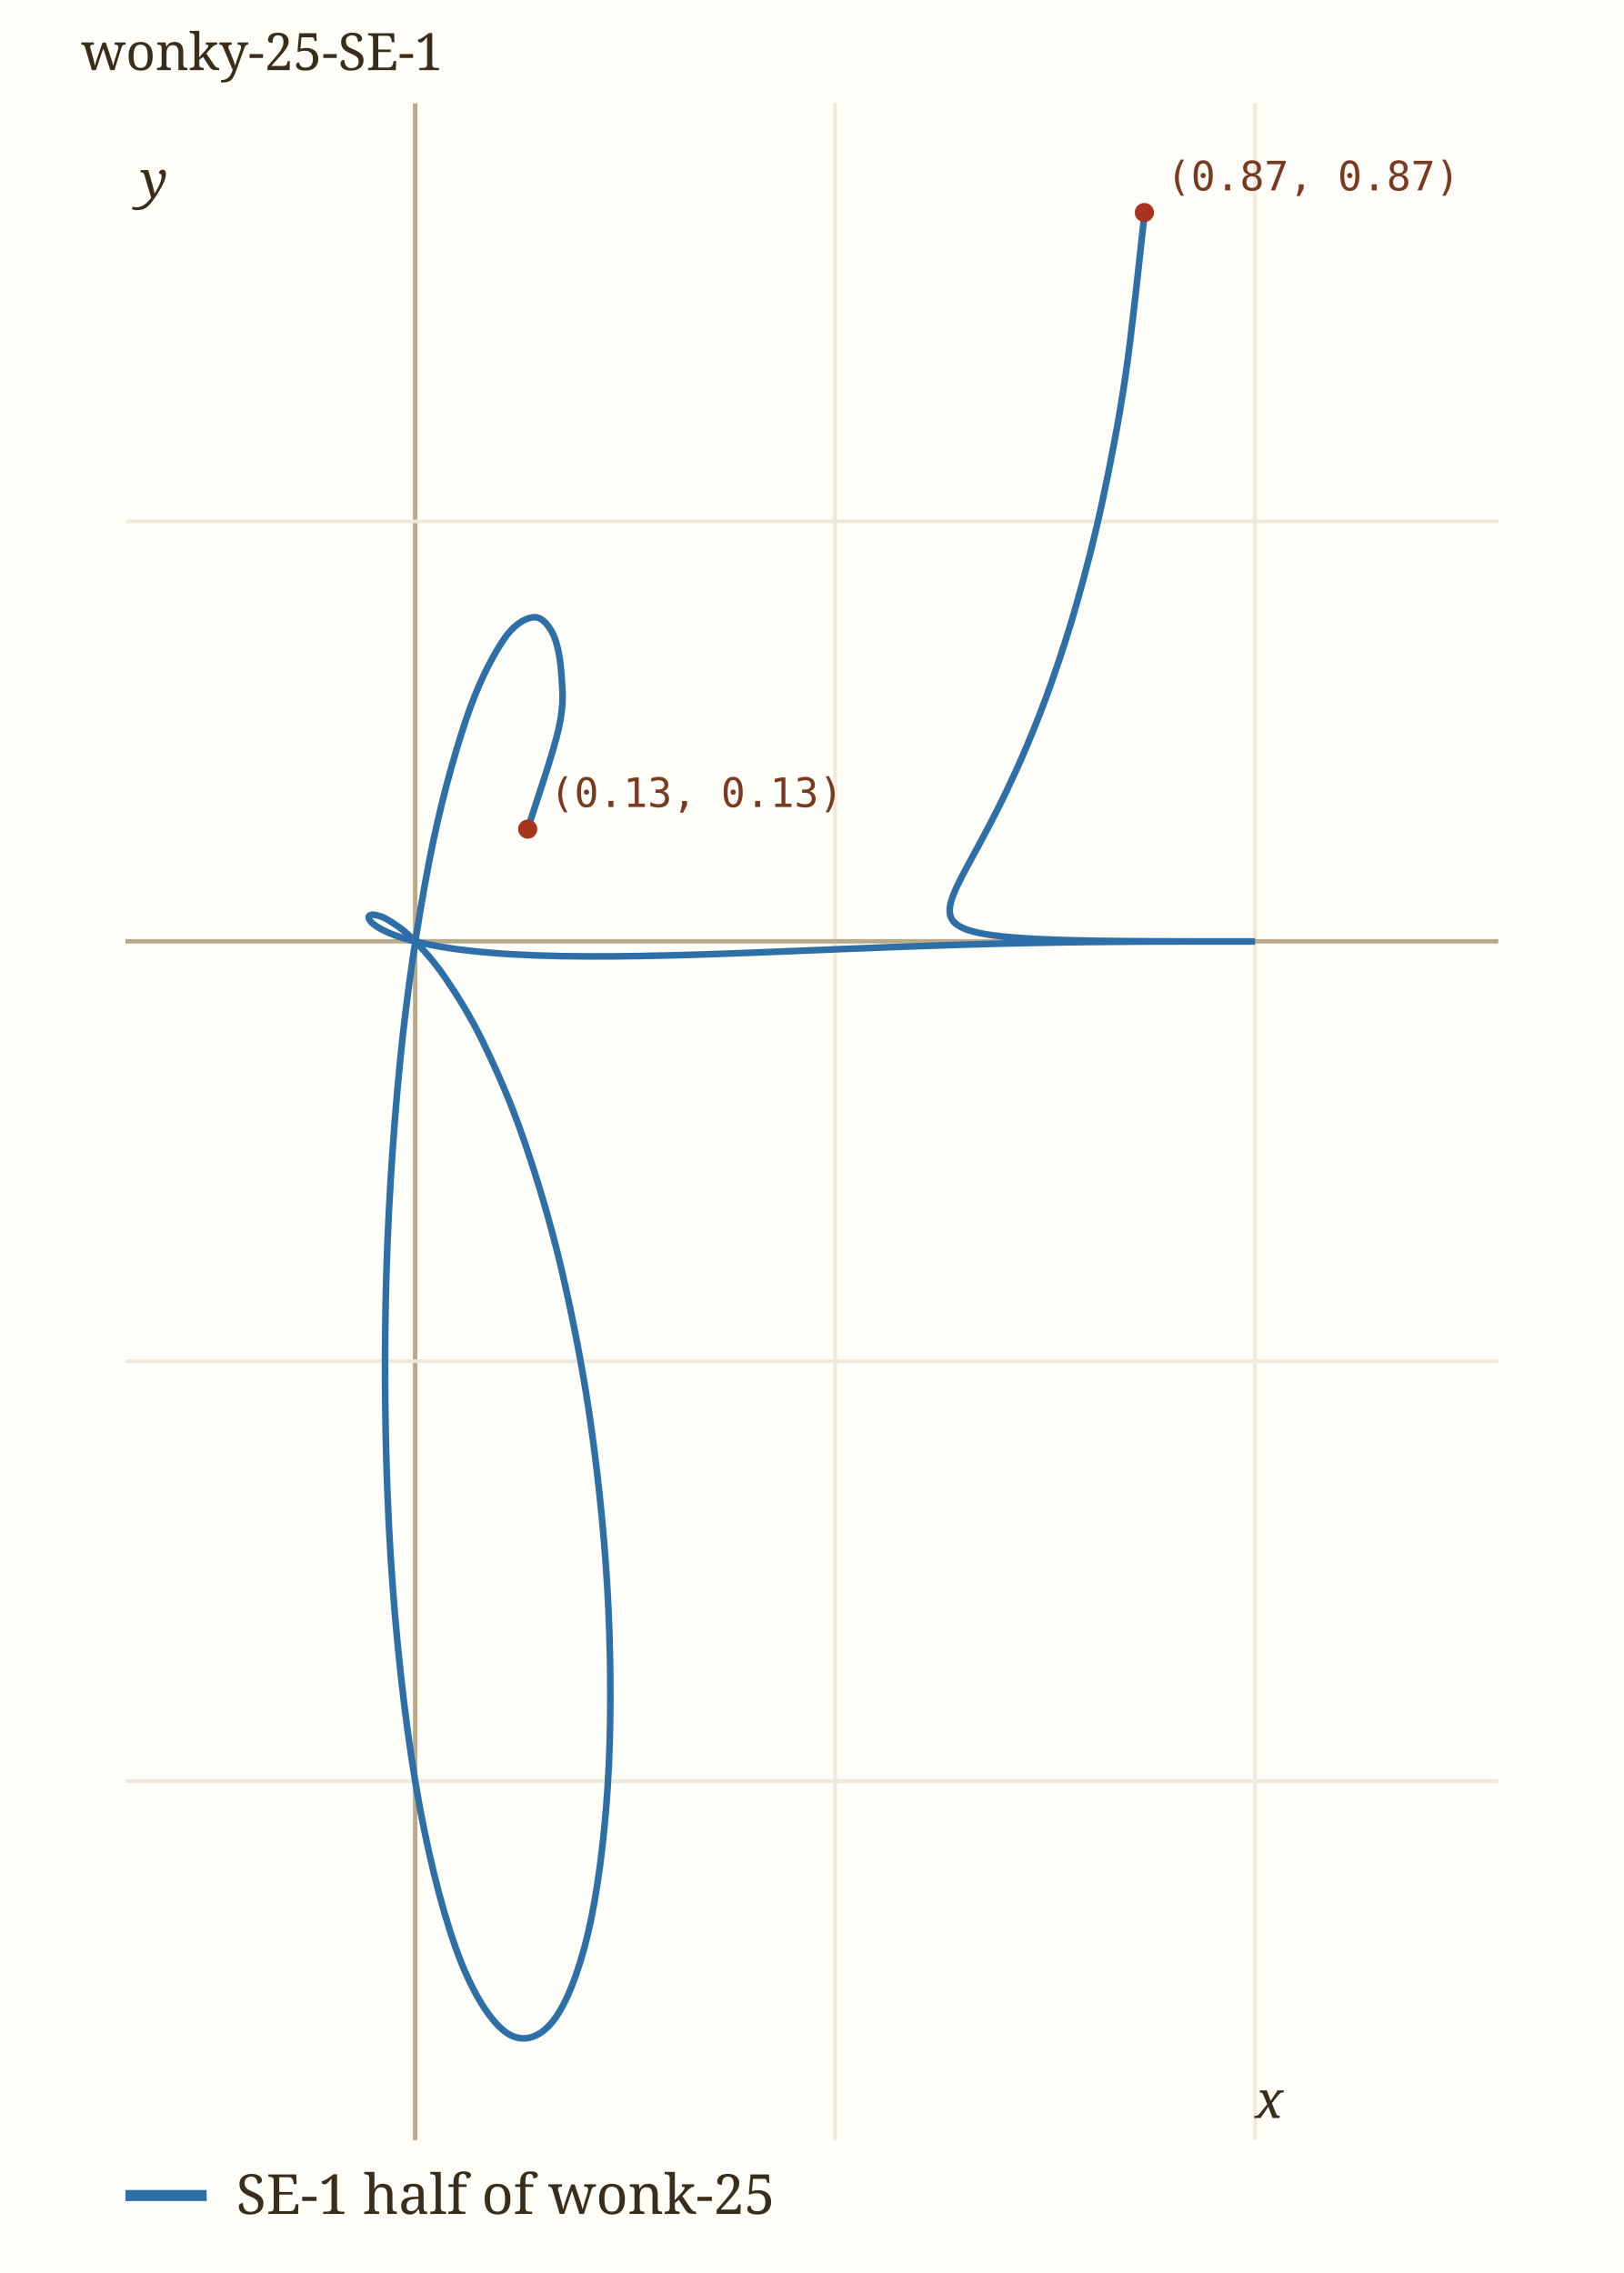
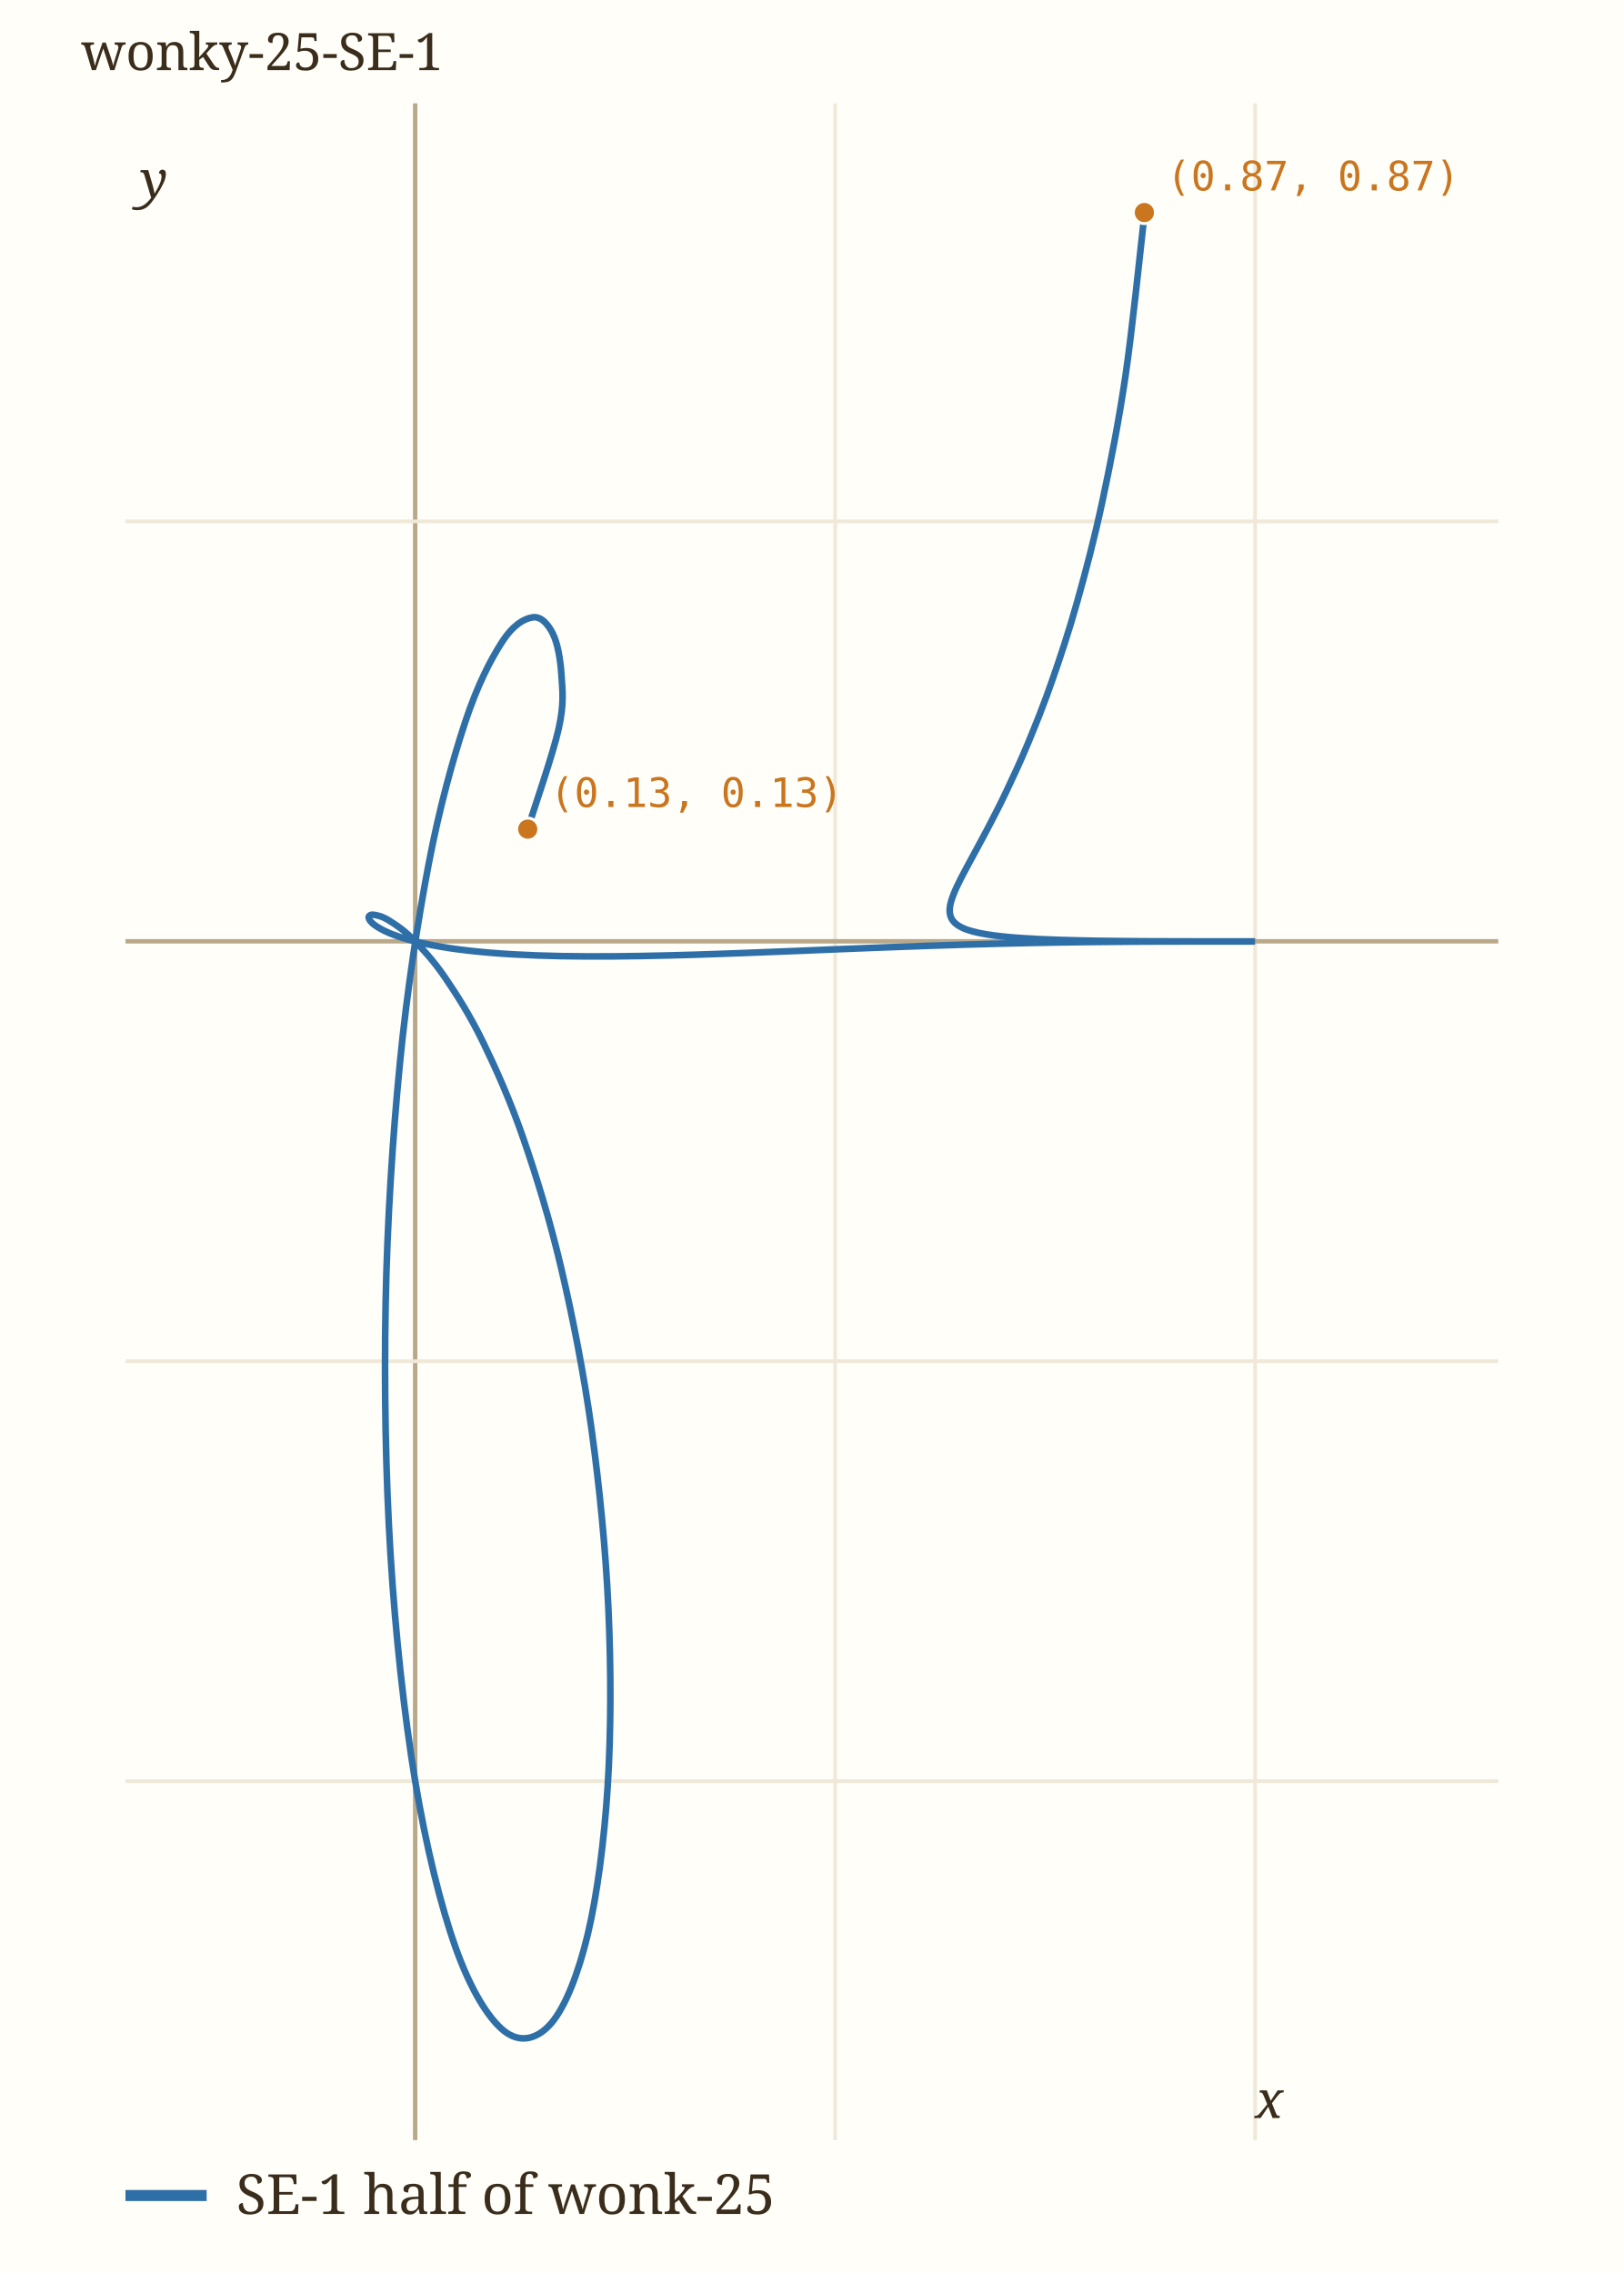
<svg xmlns="http://www.w3.org/2000/svg" viewBox="0 0 440 616" width="440" height="616" role="img" aria-label="wonky-25-SE-1" data-panel="wonky-25-SE-1">
  <rect x="0" y="0" width="440" height="616" fill="#fffef9" />
  <clipPath id="clip-wonky-25-SE-1">
    <rect x="34" y="28" width="372" height="552" />
  </clipPath>
  <g clip-path="url(#clip-wonky-25-SE-1)">
    <line x1="112.5" x2="112.5" y1="28" y2="580" stroke="#b9a98a" stroke-width="1.2" />
    <line x1="226.3" x2="226.3" y1="28" y2="580" stroke="#f0e8d8" stroke-width="1" />
    <text x="226.3" y="594.0" font-family="ui-monospace, Menlo, monospace" font-size="11" fill="#9c8a6a" text-anchor="middle">0.5</text>
    <line x1="340.1" x2="340.1" y1="28" y2="580" stroke="#f0e8d8" stroke-width="1" />
    <text x="340.1" y="594.0" font-family="ui-monospace, Menlo, monospace" font-size="11" fill="#9c8a6a" text-anchor="middle">1</text>
    <line x1="34" x2="406" y1="482.7" y2="482.7" stroke="#f0e8d8" stroke-width="1" />
    <text x="28.0" y="486.7" font-family="ui-monospace, Menlo, monospace" font-size="11" fill="#9c8a6a" text-anchor="end">-1</text>
    <line x1="34" x2="406" y1="368.9" y2="368.9" stroke="#f0e8d8" stroke-width="1" />
    <text x="28.0" y="372.9" font-family="ui-monospace, Menlo, monospace" font-size="11" fill="#9c8a6a" text-anchor="end">-0.5</text>
    <line x1="34" x2="406" y1="255.1" y2="255.1" stroke="#b9a98a" stroke-width="1.2" />
    <line x1="34" x2="406" y1="141.3" y2="141.3" stroke="#f0e8d8" stroke-width="1" />
    <text x="28.0" y="145.3" font-family="ui-monospace, Menlo, monospace" font-size="11" fill="#9c8a6a" text-anchor="end">0.5</text>
    <path d="M143.00,224.65 C144.40,220.11 149.88,204.34 151.41,197.39 C152.93,190.44 152.41,187.23 152.14,182.95 C151.87,178.66 151.10,174.28 149.78,171.67 C148.47,169.07 146.55,166.91 144.25,167.31 C141.95,167.71 139.01,169.35 135.98,174.08 C132.94,178.81 129.36,185.68 126.06,195.68 C122.76,205.68 119.13,218.65 116.18,234.06 C113.23,249.48 110.31,268.30 108.36,288.17 C106.41,308.04 104.92,331.09 104.50,353.29 C104.07,375.50 104.49,399.84 105.83,421.41 C107.16,442.98 109.57,464.97 112.51,482.72 C115.46,500.46 119.46,516.59 123.48,527.88 C127.50,539.16 132.32,547.02 136.63,550.43 C140.95,553.83 145.61,552.69 149.38,548.31 C153.16,543.93 156.74,534.84 159.29,524.14 C161.84,513.44 163.74,498.79 164.67,484.11 C165.60,469.42 165.60,452.15 164.87,436.03 C164.14,419.91 162.43,402.75 160.30,387.38 C158.17,372.00 155.18,356.93 152.10,343.78 C149.01,330.63 145.32,318.69 141.79,308.46 C138.25,298.23 134.40,289.64 130.87,282.38 C127.33,275.12 123.76,269.55 120.59,264.90 C117.42,260.25 114.42,257.08 111.87,254.50 C109.32,251.91 107.07,250.49 105.30,249.39 C103.53,248.29 102.14,248.03 101.24,247.91 C100.34,247.79 99.89,248.22 99.90,248.66 C99.92,249.10 100.41,249.87 101.36,250.58 C102.30,251.28 103.74,252.14 105.58,252.90 C107.42,253.65 109.74,254.44 112.40,255.11 C115.07,255.78 118.19,256.40 121.58,256.92 C124.96,257.43 128.75,257.86 132.72,258.19 C136.69,258.53 140.99,258.76 145.39,258.93 C149.78,259.10 154.43,259.17 159.09,259.19 C163.75,259.22 168.57,259.17 173.34,259.09 C178.12,259.02 182.97,258.88 187.72,258.75 C192.47,258.61 197.23,258.43 201.85,258.26 C206.47,258.09 211.03,257.90 215.44,257.73 C219.85,257.55 224.16,257.37 228.30,257.20 C232.45,257.04 236.46,256.88 240.31,256.73 C244.16,256.58 247.86,256.45 251.41,256.33 C254.95,256.20 258.34,256.10 261.59,256.00 C264.83,255.90 267.92,255.82 270.88,255.74 C273.84,255.67 276.65,255.61 279.34,255.55 C282.03,255.50 284.58,255.45 287.02,255.41 C289.46,255.37 291.77,255.34 293.99,255.31 C296.20,255.28 298.30,255.26 300.31,255.25 C302.31,255.23 304.21,255.21 306.03,255.20 C307.85,255.19 309.57,255.18 311.21,255.17 C312.85,255.17 314.40,255.16 315.87,255.16 C317.35,255.15 318.74,255.15 320.06,255.15 C321.38,255.14 322.62,255.14 323.79,255.14 C324.97,255.14 326.07,255.14 327.10,255.14 C328.13,255.14 329.09,255.14 329.99,255.14 C330.89,255.14 331.72,255.14 332.49,255.14 C333.25,255.14 333.96,255.14 334.60,255.14 C335.24,255.14 335.82,255.14 336.34,255.14 C336.87,255.14 337.33,255.14 337.74,255.14 C338.14,255.14 338.49,255.14 338.79,255.14 C339.09,255.14 339.33,255.14 339.53,255.14 C339.72,255.14 339.86,255.14 339.96,255.14 C340.05,255.14 340.10,255.14 340.10,255.14 C340.10,255.14 340.05,255.14 339.96,255.14 C339.86,255.14 339.72,255.14 339.53,255.14 C339.33,255.14 339.09,255.14 338.79,255.14 C338.49,255.14 338.15,255.14 337.74,255.14 C337.33,255.14 336.87,255.14 336.34,255.14 C335.82,255.14 335.24,255.14 334.60,255.14 C333.96,255.14 333.26,255.14 332.49,255.13 C331.73,255.13 330.90,255.13 330.01,255.13 C329.12,255.13 328.16,255.13 327.15,255.13 C326.13,255.13 325.04,255.13 323.90,255.13 C322.75,255.13 321.54,255.13 320.26,255.12 C318.99,255.12 317.65,255.12 316.26,255.11 C314.87,255.11 313.41,255.10 311.91,255.10 C310.40,255.09 308.84,255.08 307.23,255.07 C305.63,255.06 303.97,255.04 302.29,255.02 C300.61,255.01 298.87,254.98 297.13,254.96 C295.39,254.93 293.61,254.89 291.85,254.85 C290.08,254.81 288.28,254.76 286.52,254.70 C284.76,254.64 282.99,254.57 281.27,254.49 C279.56,254.40 277.85,254.31 276.23,254.19 C274.60,254.07 273.00,253.94 271.51,253.77 C270.02,253.61 268.58,253.43 267.26,253.20 C265.95,252.98 264.71,252.74 263.62,252.44 C262.53,252.14 261.54,251.81 260.72,251.40 C259.89,251.00 259.19,250.56 258.66,250.02 C258.12,249.48 257.74,248.89 257.53,248.17 C257.33,247.45 257.28,246.67 257.42,245.71 C257.56,244.75 257.87,243.70 258.37,242.43 C258.86,241.15 259.53,239.75 260.38,238.06 C261.23,236.37 262.27,234.52 263.47,232.28 C264.66,230.05 266.04,227.59 267.57,224.65 C269.10,221.71 270.81,218.47 272.63,214.62 C274.45,210.77 276.45,206.54 278.52,201.54 C280.59,196.55 282.81,191.05 285.04,184.63 C287.28,178.21 289.64,171.15 291.92,163.00 C294.21,154.85 296.58,145.90 298.75,135.74 C300.92,125.57 303.12,114.42 304.96,102.01 C306.79,89.59 308.92,68.67 309.77,61.27 C310.62,53.86 310.03,58.19 310.08,57.57" fill="none" stroke="#2f6fa8" stroke-width="1.8" stroke-linecap="round" data-path="wonky-25-SE-1" />
-     <circle cx="143.0" cy="224.7" r="2.6" fill="#a8341f" />
-     <text x="149.0" y="218.7" font-family="ui-monospace, Menlo, monospace" font-size="11" fill="#7a3a20">(0.13, 0.13)</text>
-     <circle cx="310.1" cy="57.6" r="2.6" fill="#a8341f" />
-     <text x="316.1" y="51.6" font-family="ui-monospace, Menlo, monospace" font-size="11" fill="#7a3a20">(0.87, 0.87)</text>
+     <circle cx="143.0" cy="224.7" r="3" fill="#c9761f" stroke="#fffef9" stroke-width="0.8" />
+     <text x="149.0" y="218.7" font-family="ui-monospace, Menlo, monospace" font-size="11" fill="#c9761f">(0.13, 0.13)</text>
+     <circle cx="310.1" cy="57.6" r="3" fill="#c9761f" stroke="#fffef9" stroke-width="0.8" />
+     <text x="316.1" y="51.6" font-family="ui-monospace, Menlo, monospace" font-size="11" fill="#c9761f">(0.87, 0.87)</text>
  </g>
  <text x="340.1" y="574.0" font-family="Georgia, serif" font-size="14" font-style="italic" fill="#3b2d1c">x</text>
  <text x="38.0" y="53.6" font-family="Georgia, serif" font-size="14" font-style="italic" fill="#3b2d1c">y</text>
  <text x="22" y="19" font-family="Georgia, serif" font-size="14" fill="#3b2d1c">wonky-25-SE-1</text>
  <line x1="34" x2="56" y1="595" y2="595" stroke="#2f6fa8" stroke-width="3" />
  <text x="64" y="600" font-family="Georgia, serif" font-size="15" fill="#3b2d1c">SE-1 half of wonk-25</text>
</svg>
